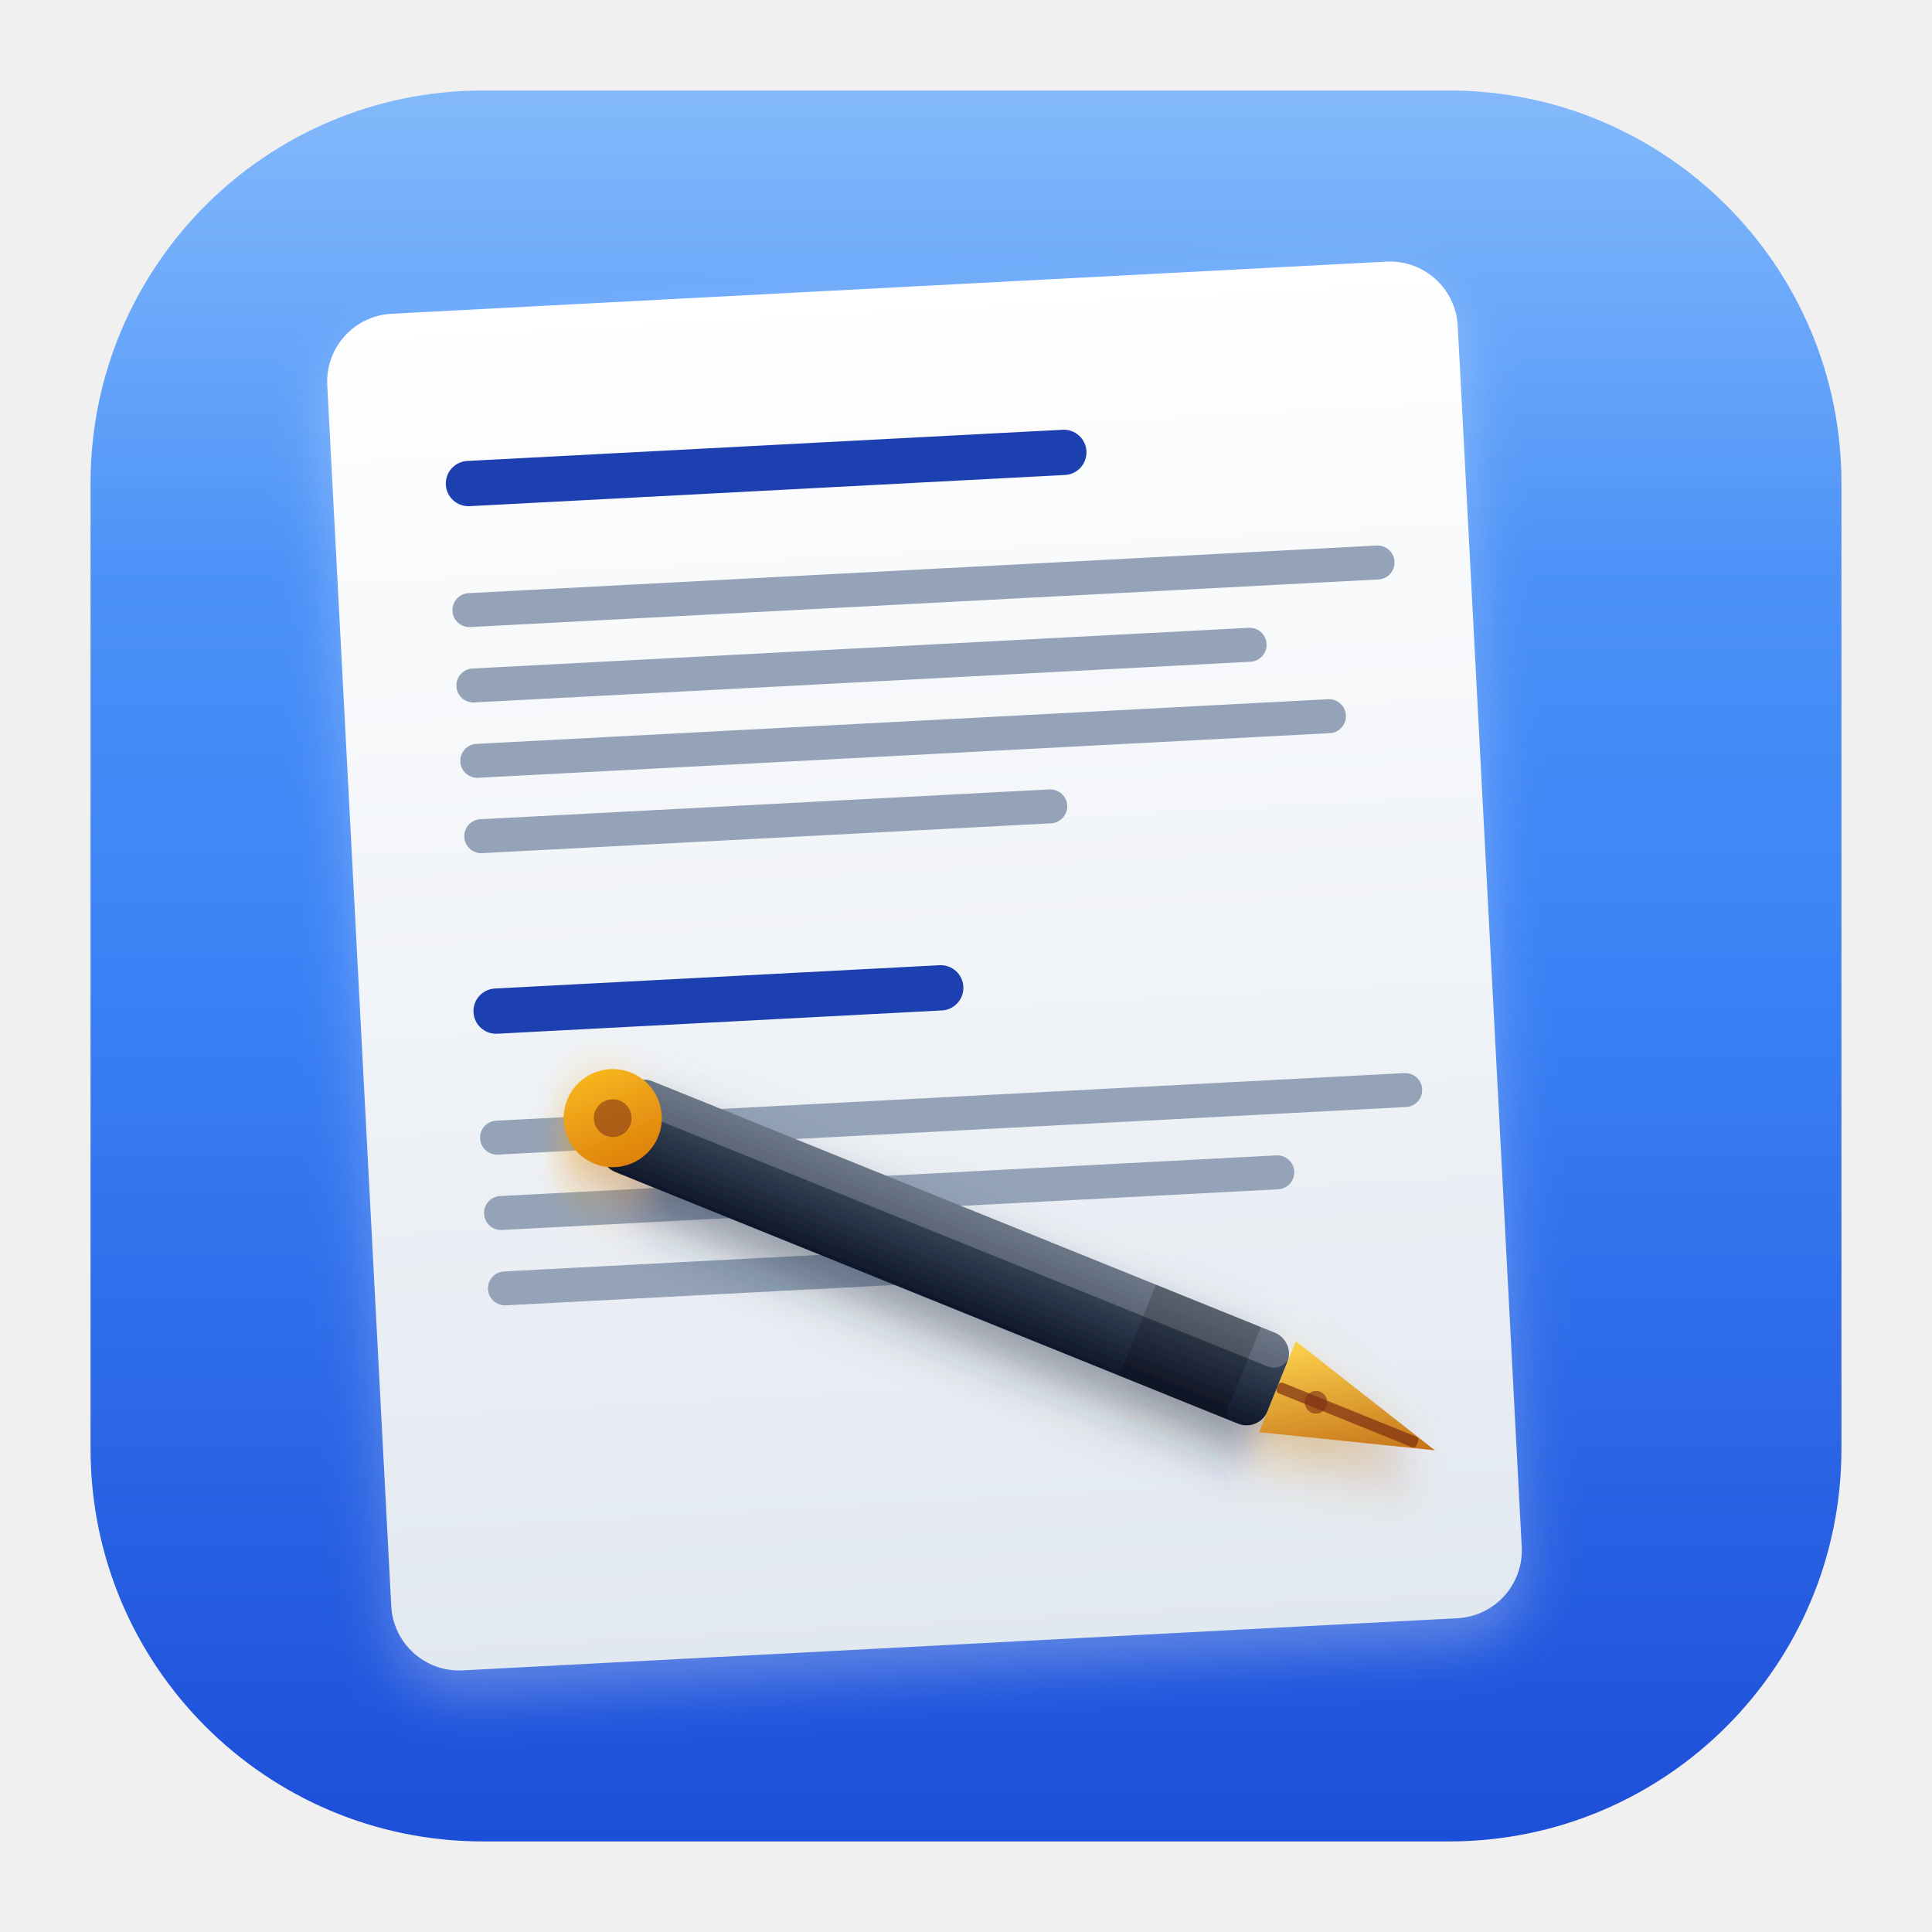
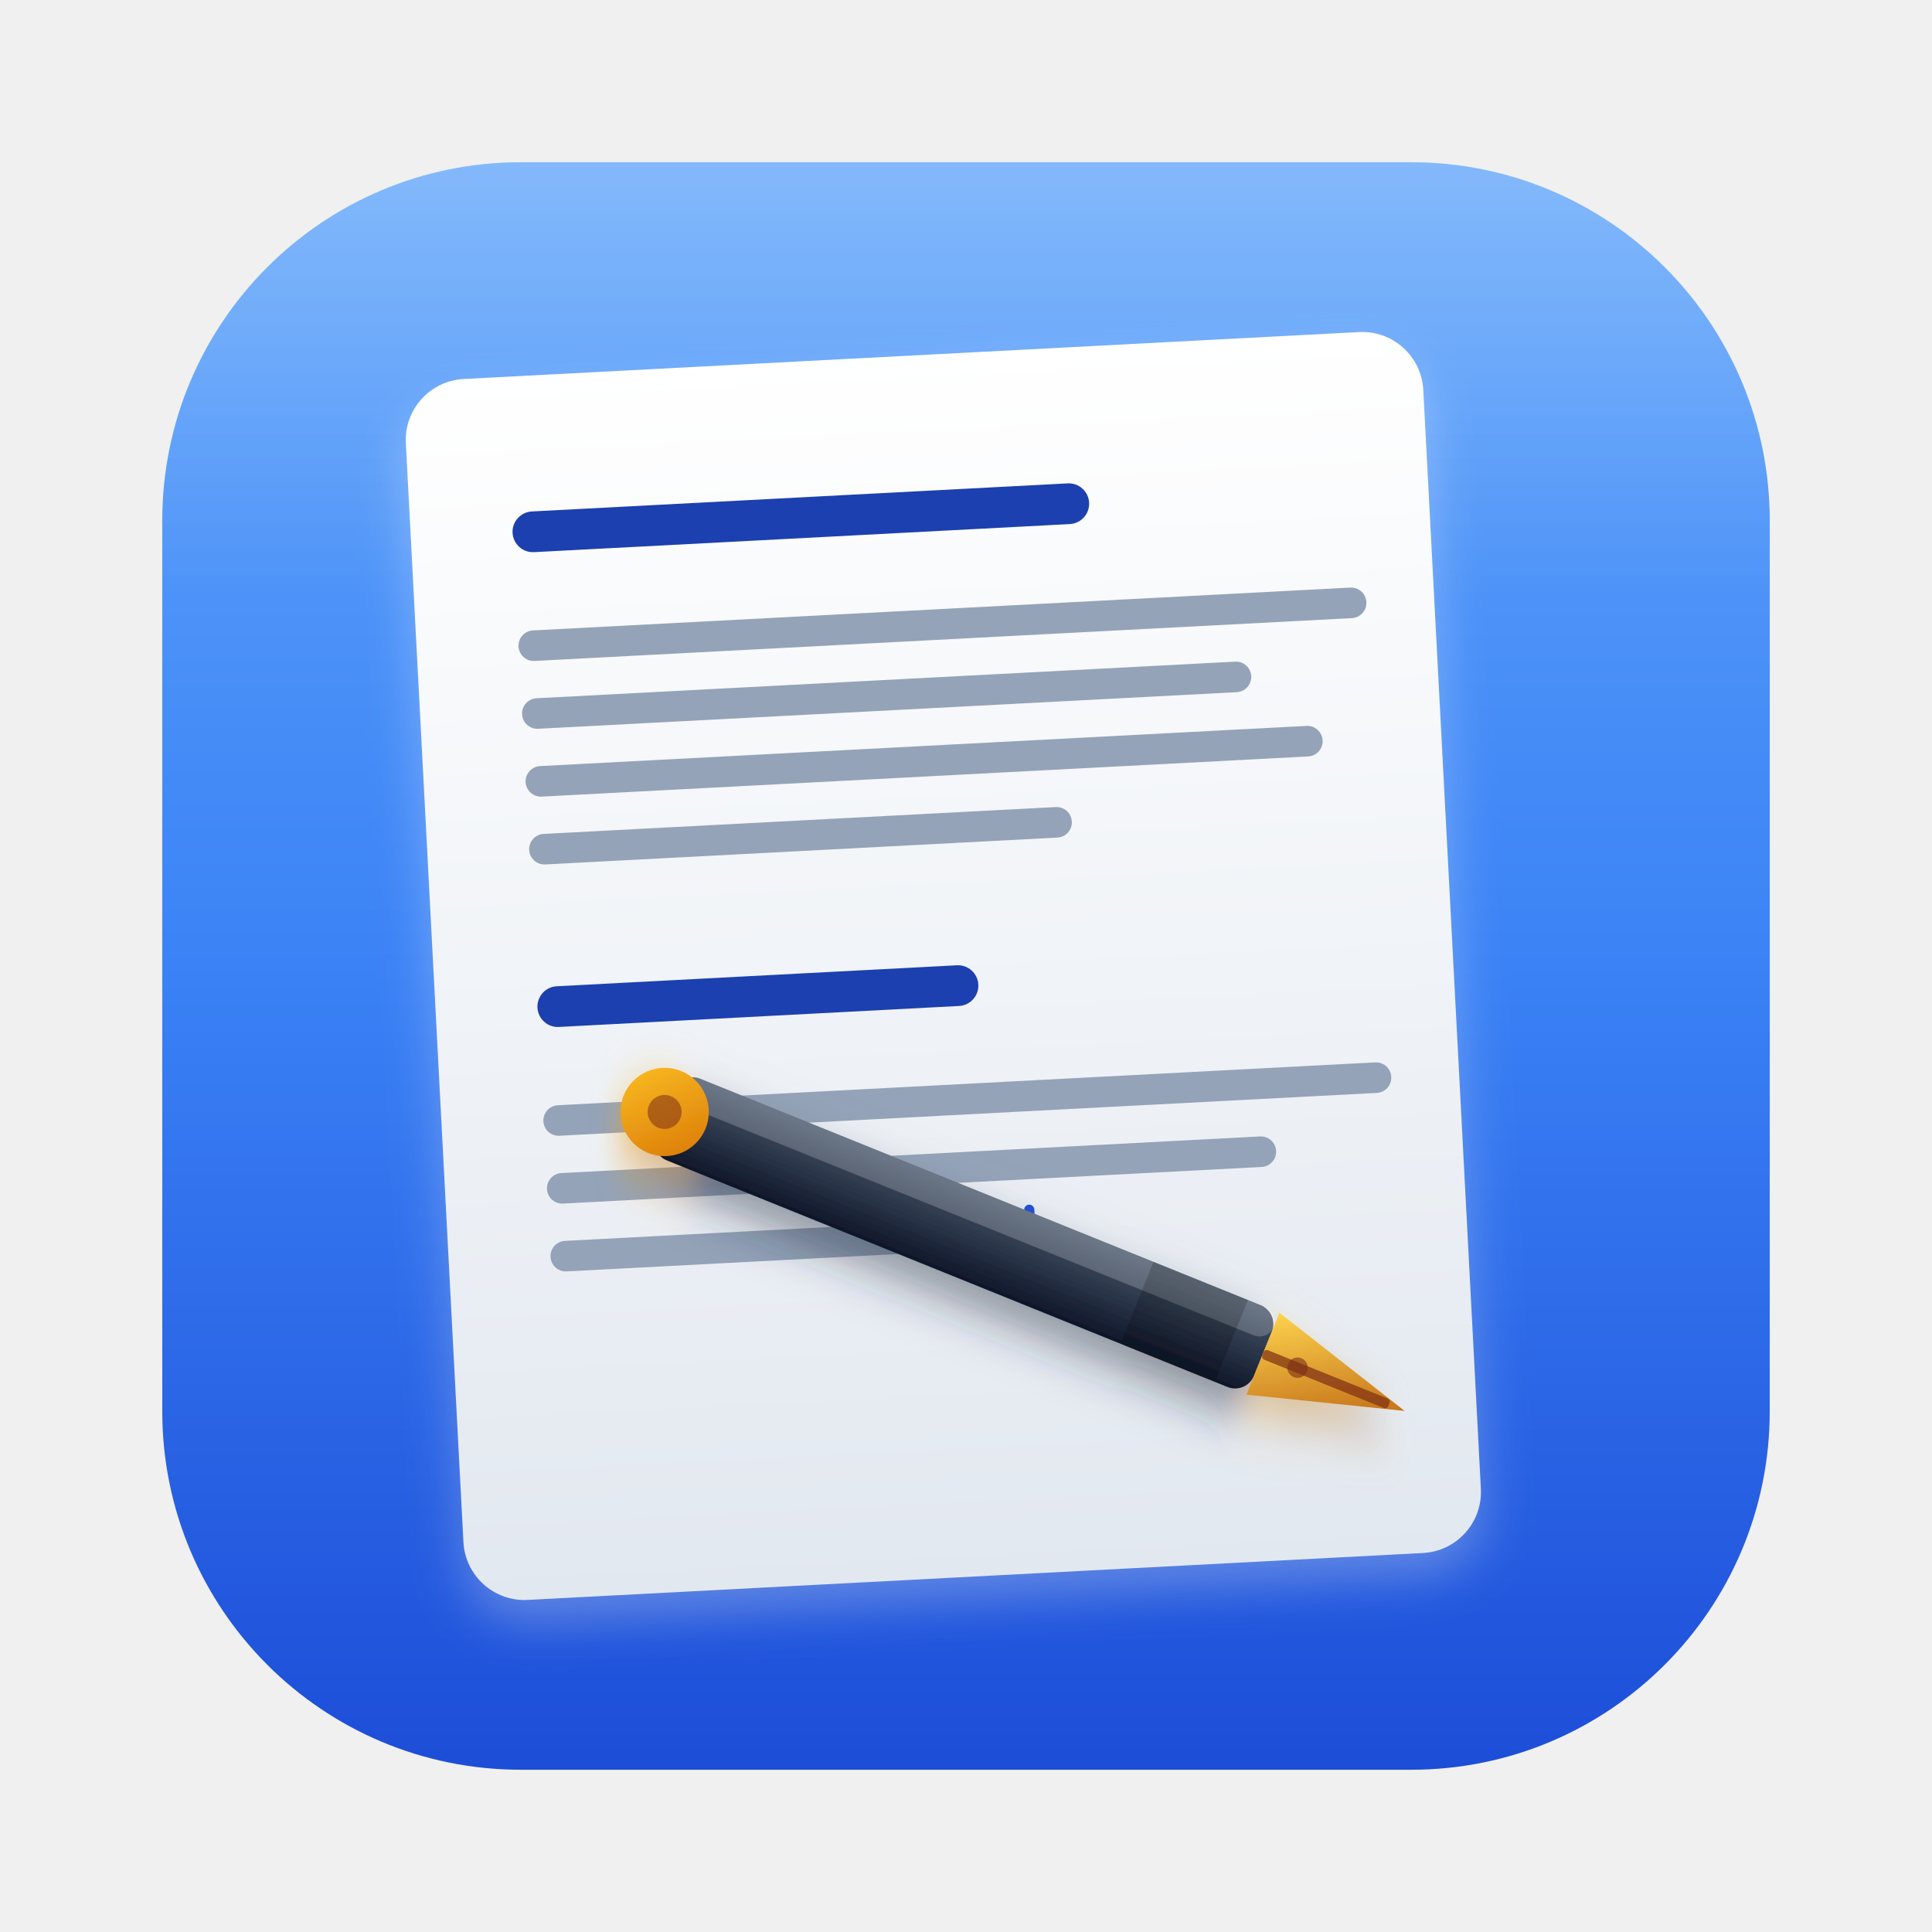
<svg xmlns="http://www.w3.org/2000/svg" viewBox="0 0 1024 1024">
  <defs>
    <linearGradient id="bg" x1="0" y1="0" x2="0" y2="1">
      <stop offset="0" stop-color="#60A5FA" />
      <stop offset="0.5" stop-color="#3B82F6" />
      <stop offset="1" stop-color="#1D4ED8" />
    </linearGradient>
    <linearGradient id="highlight" x1="0" y1="0" x2="0" y2="1">
      <stop offset="0" stop-color="white" stop-opacity="0.22" />
      <stop offset="0.55" stop-color="white" stop-opacity="0" />
    </linearGradient>
    <linearGradient id="paper" x1="0" y1="0" x2="0" y2="1">
      <stop offset="0" stop-color="#FFFFFF" />
      <stop offset="1" stop-color="#E2E8F0" />
    </linearGradient>
    <linearGradient id="penBody" x1="0" y1="0" x2="0" y2="1">
      <stop offset="0" stop-color="#475569" />
      <stop offset="1" stop-color="#0F172A" />
    </linearGradient>
    <linearGradient id="nib" x1="0" y1="0" x2="1" y2="1">
      <stop offset="0" stop-color="#FCD34D" />
      <stop offset="1" stop-color="#B45309" />
    </linearGradient>
    <linearGradient id="tail" x1="0" y1="0" x2="1" y2="1">
      <stop offset="0" stop-color="#FBBF24" />
      <stop offset="1" stop-color="#D97706" />
    </linearGradient>
    <filter id="paperShadow" x="-10%" y="-10%" width="120%" height="120%">
      <feGaussianBlur stdDeviation="14" />
      <feOffset dx="0" dy="14" />
      <feComponentTransfer>
        <feFuncA type="linear" slope="0.30" />
      </feComponentTransfer>
      <feMerge>
        <feMergeNode />
        <feMergeNode in="SourceGraphic" />
      </feMerge>
    </filter>
    <filter id="penShadow" x="-20%" y="-20%" width="140%" height="140%">
      <feGaussianBlur stdDeviation="12" />
      <feOffset dx="0" dy="12" />
      <feComponentTransfer>
        <feFuncA type="linear" slope="0.50" />
      </feComponentTransfer>
      <feMerge>
        <feMergeNode />
        <feMergeNode in="SourceGraphic" />
      </feMerge>
    </filter>
  </defs>
-   <rect x="48" y="48" width="928" height="928" rx="208" ry="208" fill="url(#bg)" />
-   <rect x="48" y="48" width="928" height="464" rx="208" ry="208" fill="url(#highlight)" />
-   <g transform="translate(490 512) rotate(-3)" filter="url(#paperShadow)">
+   <rect x="86" y="86" width="852" height="852" rx="190" ry="190" fill="url(#bg)" />
+   <rect x="86" y="86" width="852" height="426" rx="190" ry="190" fill="url(#highlight)" />
+   <g transform="translate(500 512) rotate(-3) scale(0.90)" filter="url(#paperShadow)">
    <rect x="-300" y="-360" width="600" height="720" rx="36" ry="36" fill="url(#paper)" />
    <rect x="-240" y="-280" width="340" height="24" rx="12" ry="12" fill="#1E40AF" />
    <rect x="-240" y="-210" width="500" height="18" rx="9" ry="9" fill="#94A3B8" />
    <rect x="-240" y="-170" width="430" height="18" rx="9" ry="9" fill="#94A3B8" />
    <rect x="-240" y="-130" width="470" height="18" rx="9" ry="9" fill="#94A3B8" />
    <rect x="-240" y="-90" width="320" height="18" rx="9" ry="9" fill="#94A3B8" />
    <rect x="-240" y="0" width="260" height="24" rx="12" ry="12" fill="#1E40AF" />
    <rect x="-240" y="70" width="500" height="18" rx="9" ry="9" fill="#94A3B8" />
    <rect x="-240" y="110" width="430" height="18" rx="9" ry="9" fill="#94A3B8" />
    <rect x="-240" y="150" width="270" height="18" rx="9" ry="9" fill="#94A3B8" />
    <rect x="40" y="143" width="6" height="32" rx="3" ry="3" fill="#1D4ED8" />
  </g>
-   <g transform="translate(640 720) rotate(22)" filter="url(#penShadow)">
+   <g transform="translate(636 704) rotate(22) scale(0.90)" filter="url(#penShadow)">
    <rect x="-340" y="-26" width="380" height="52" rx="12" ry="12" fill="url(#penBody)" />
    <rect x="-340" y="-26" width="380" height="18" rx="9" ry="9" fill="white" opacity="0.20" />
    <rect x="-40" y="-26" width="60" height="52" fill="black" opacity="0.18" />
    <circle cx="-340" cy="0" r="26" fill="url(#tail)" />
    <circle cx="-340" cy="0" r="10" fill="#7C2D12" opacity="0.55" />
    <polygon points="40,-26 130,0 40,26" fill="url(#nib)" />
    <rect x="40" y="-3" width="80" height="6" rx="2" ry="2" fill="#7C2D12" opacity="0.7" />
    <circle cx="62" cy="0" r="6" fill="#7C2D12" opacity="0.6" />
  </g>
</svg>
